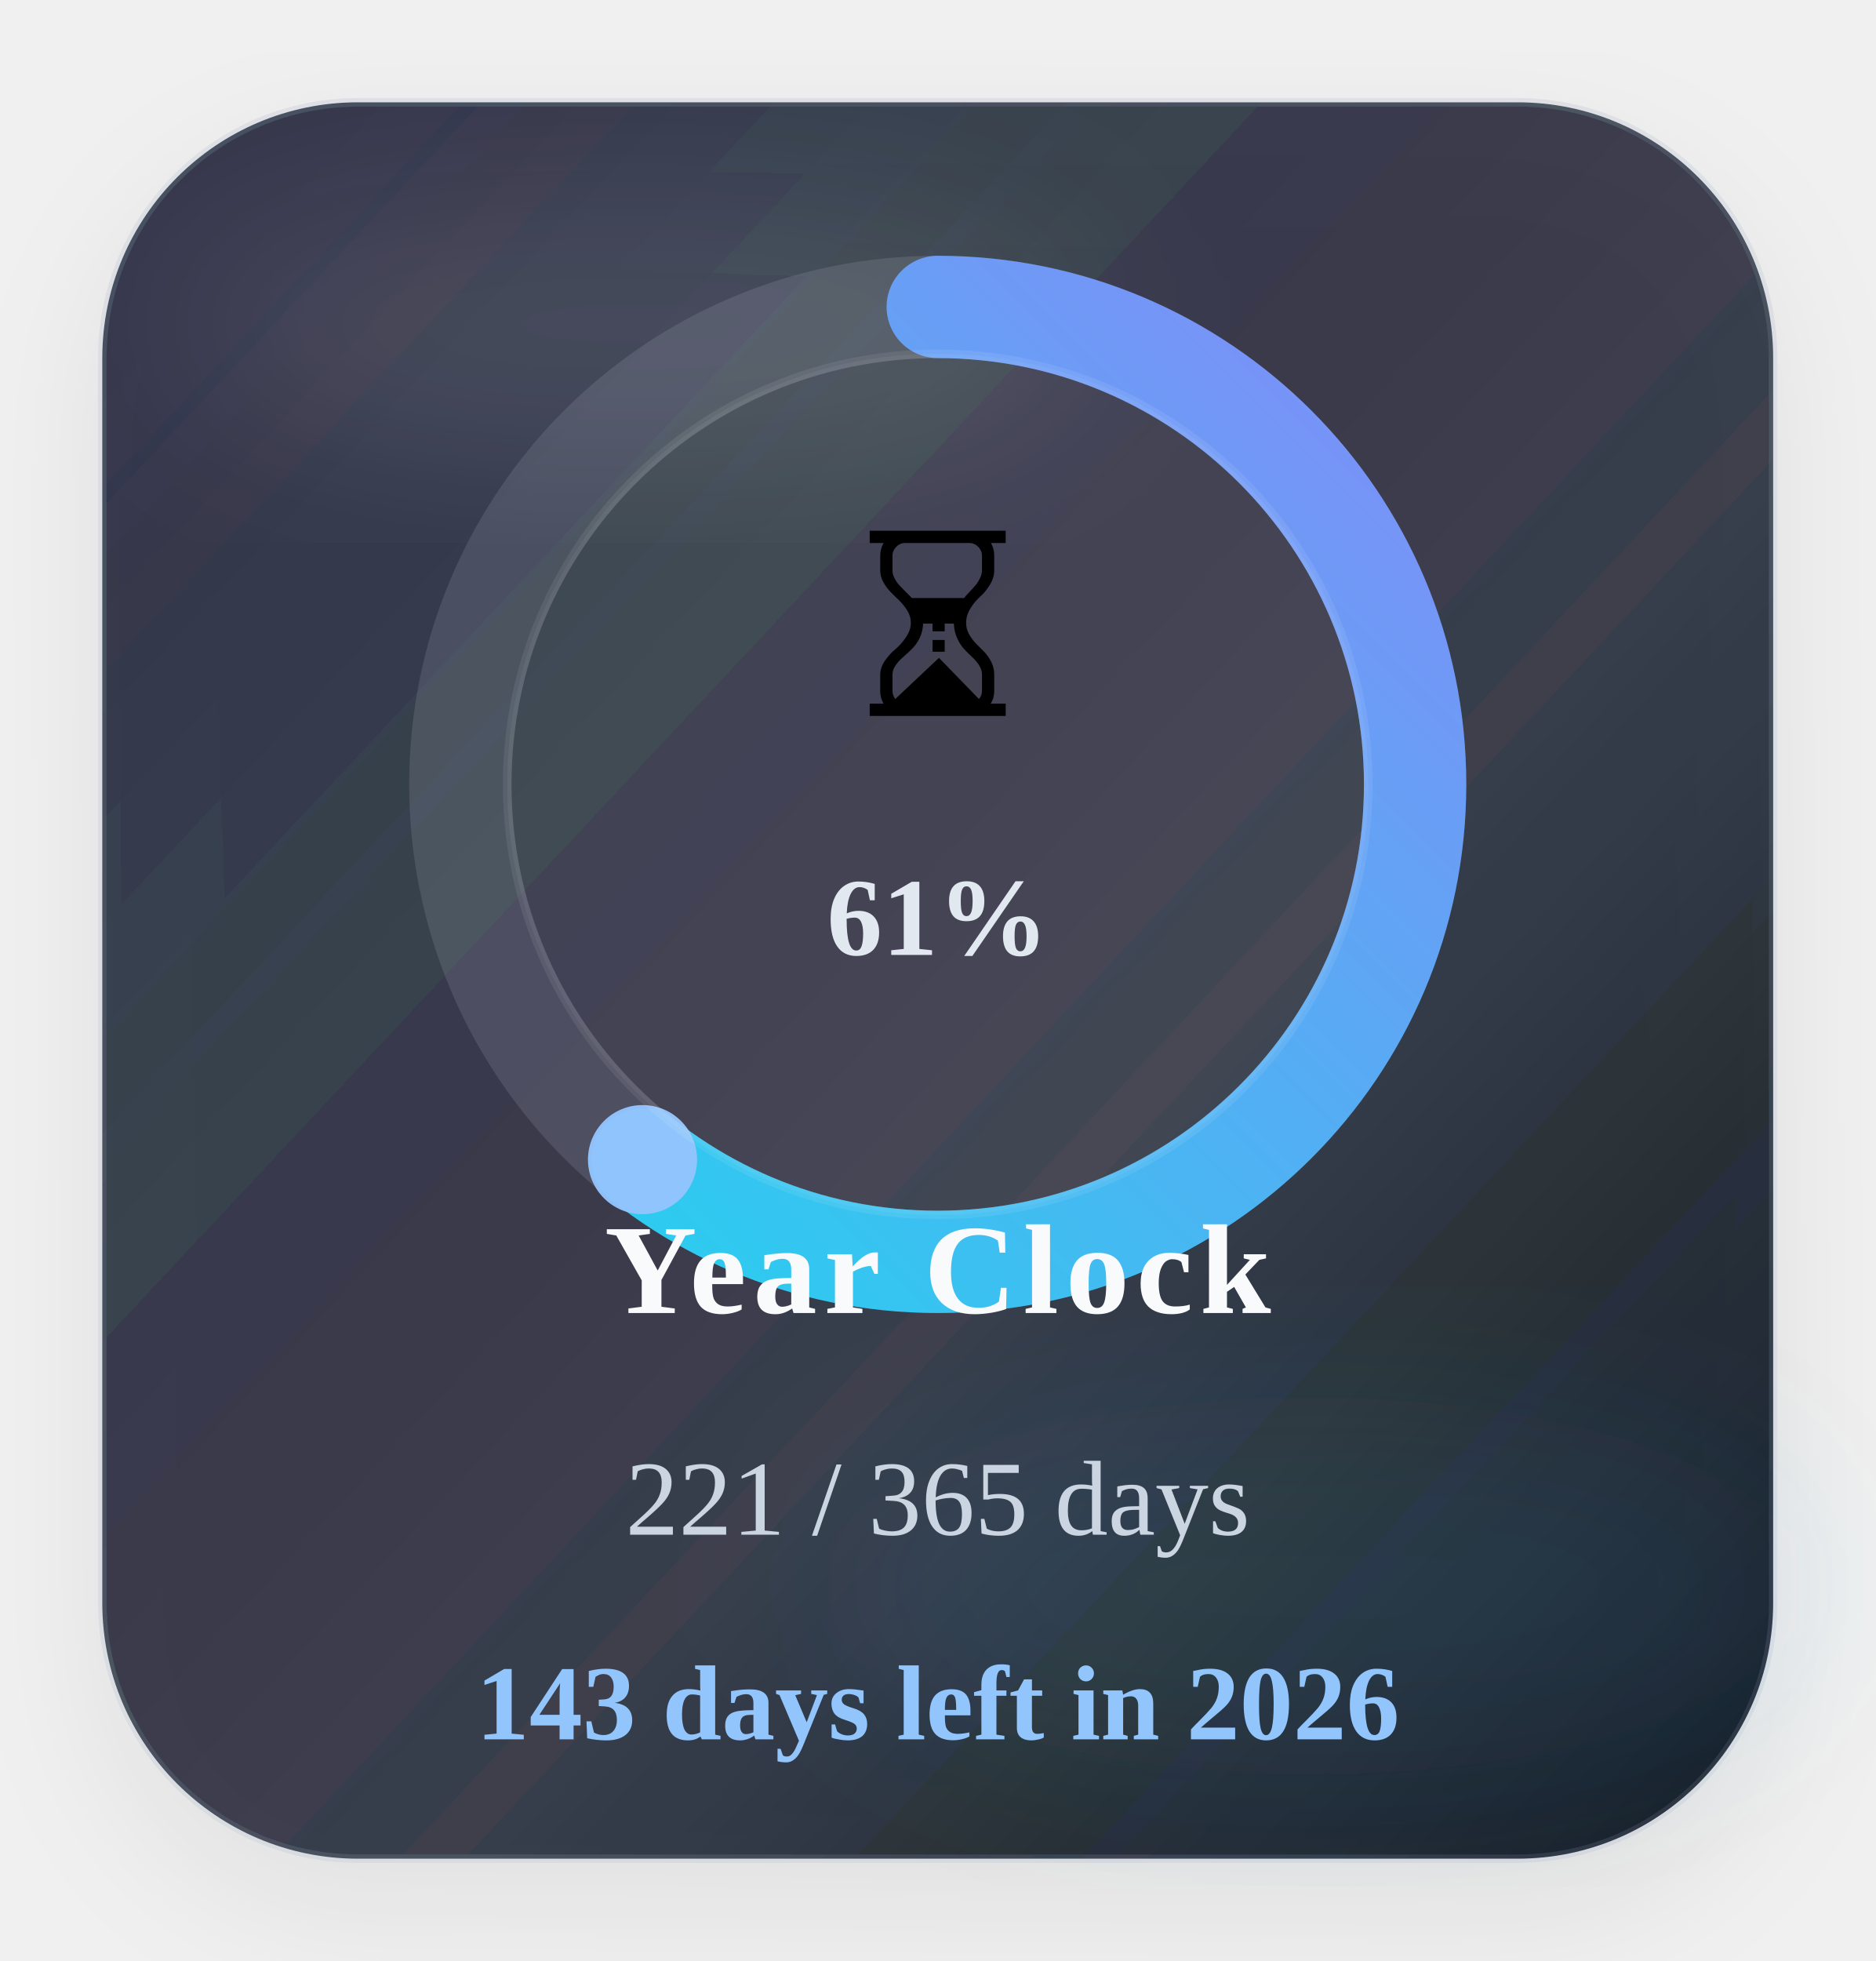
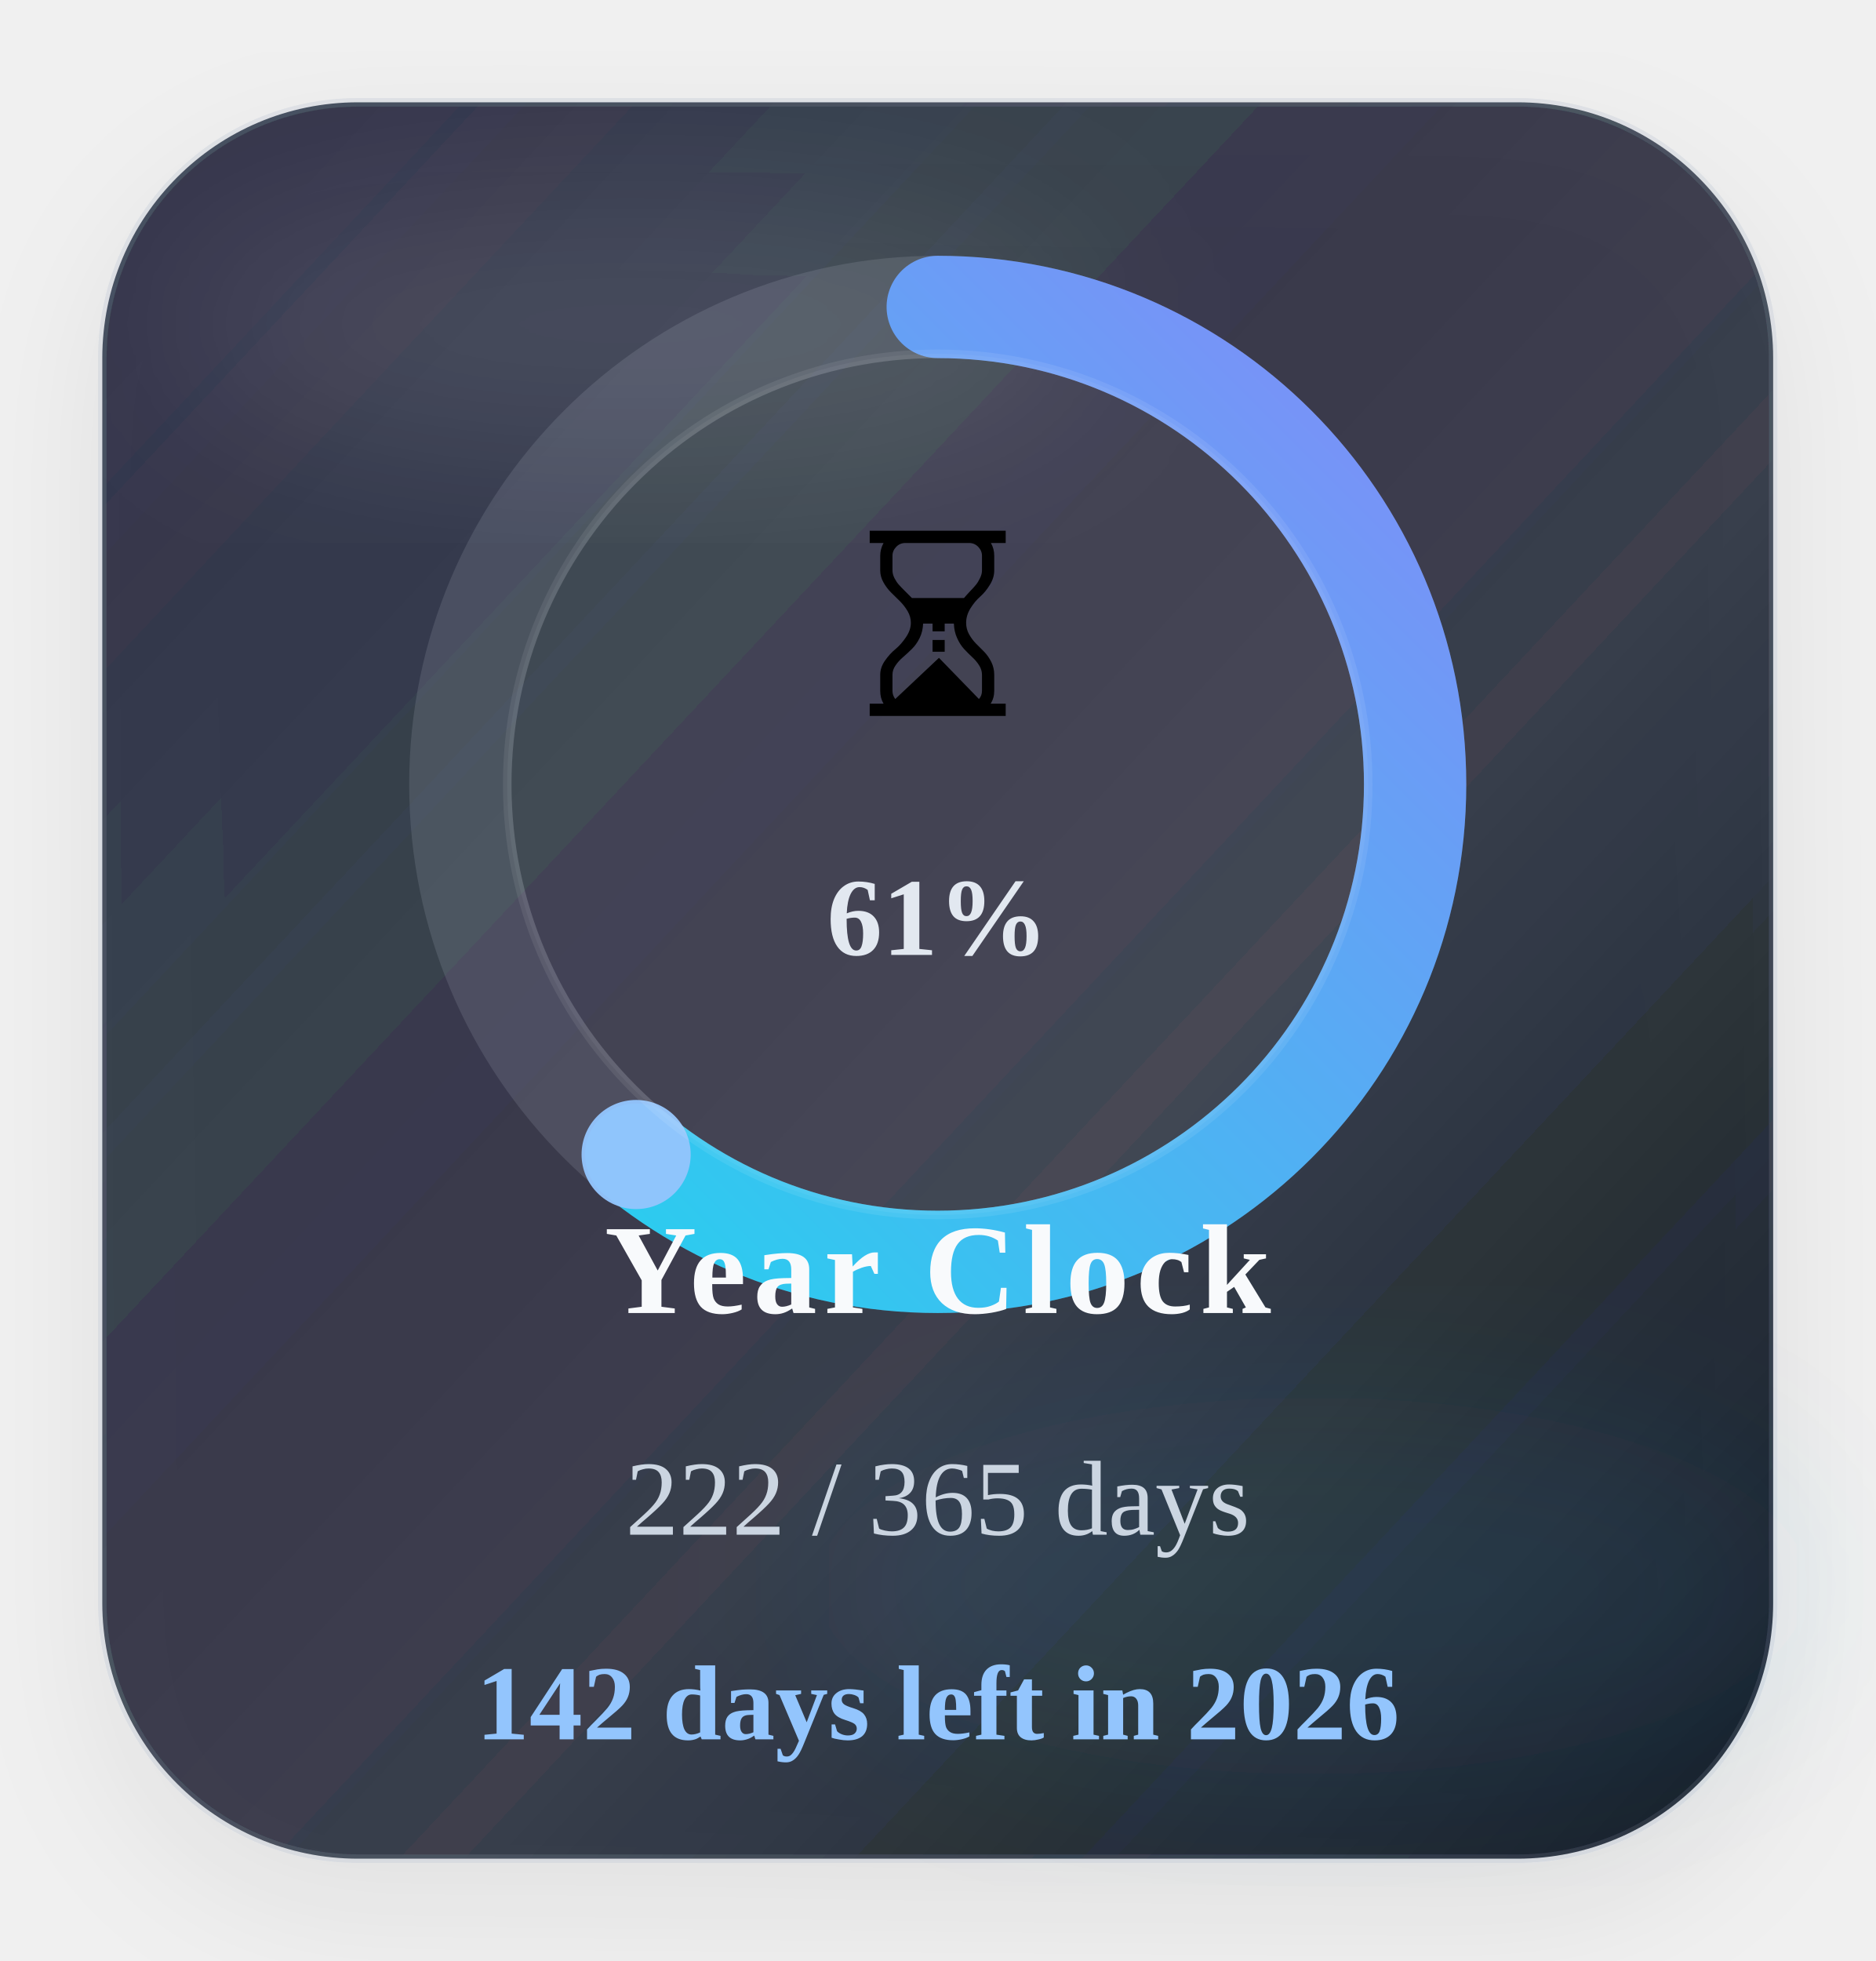
<svg xmlns="http://www.w3.org/2000/svg" width="220" height="230" viewBox="0 0 220 230" role="img" aria-label="Time progress for 2026">
  <defs>
    <linearGradient id="timeGradient" x1="0%" y1="0%" x2="100%" y2="100%">
      <stop offset="0%" stop-color="#22d3ee" />
      <stop offset="100%" stop-color="#818cf8" />
    </linearGradient>
    <linearGradient id="timeCard" x1="0%" y1="0%" x2="100%" y2="100%">
      <stop offset="0%" stop-color="#1c2537" stop-opacity="0.88" />
      <stop offset="60%" stop-color="#111827" stop-opacity="0.8" />
      <stop offset="100%" stop-color="#0b1220" stop-opacity="0.96" />
    </linearGradient>
    <filter id="timeShadow" x="-25%" y="-25%" width="150%" height="150%">
      <feDropShadow dx="0" dy="6" stdDeviation="8" flood-color="#020617" flood-opacity="0.08" />
    </filter>
    <filter id="timeBlur" x="-30%" y="-30%" width="160%" height="160%">
      <feGaussianBlur stdDeviation="10" />
    </filter>
  </defs>
  <rect x="12" y="12" width="196" height="206" rx="30" fill="url(#timeCard)" stroke="#94a3b8" stroke-opacity="0.18" filter="url(#timeShadow)" />
  <ellipse cx="74" cy="38" rx="54" ry="16" fill="#ffffff" fill-opacity="0.09" filter="url(#timeBlur)" />
  <ellipse cx="154" cy="186" rx="58" ry="22" fill="#38bdf8" fill-opacity="0.08" filter="url(#timeBlur)" />
  <circle class="ring-track" cx="110" cy="92" r="56" fill="none" stroke="#cbd5e1" stroke-opacity="0.14" stroke-width="12" />
-   <circle class="progress-ring" cx="110" cy="92" r="56" fill="none" stroke="url(#timeGradient)" stroke-width="12" stroke-linecap="round" stroke-dasharray="351.86" stroke-dashoffset="138.59" data-target-offset="138.59" data-ring-length="351.86" transform="rotate(-90 110 92)" />
-   <circle class="progress-endcap" cx="75.37" cy="136.01" r="6.4" fill="#93c5fd" fill-opacity="0.96" data-center-x="110" data-center-y="92" data-radius="56" data-target-angle="128.1994" />
+   <circle class="progress-ring" cx="110" cy="92" r="56" fill="none" stroke="url(#timeGradient)" stroke-width="12" stroke-linecap="round" stroke-dasharray="351.86" stroke-dashoffset="137.63" data-target-offset="137.63" data-ring-length="351.86" transform="rotate(-90 110 92)" />
+   <circle class="progress-endcap" cx="74.62" cy="135.41" r="6.4" fill="#93c5fd" fill-opacity="0.96" data-center-x="110" data-center-y="92" data-radius="56" data-target-angle="129.1856" />
  <circle class="ring-core" cx="110" cy="92" r="50.5" fill="#ffffff" fill-opacity="0.05" stroke="#ffffff" stroke-opacity="0.08" />
  <text class="progress-emoji" x="110" y="84" text-anchor="middle" font-size="30">⏳</text>
  <text class="progress-percent" x="110" y="112" text-anchor="middle" font-size="13" font-weight="700" fill="#e2e8f0">61%</text>
  <text class="progress-label" x="110" y="154" text-anchor="middle" font-size="15" font-weight="700" letter-spacing="0.8" fill="#f8fafc">Year Clock</text>
-   <text class="progress-value" x="110" y="180" text-anchor="middle" font-size="12.5" fill="#cbd5e1">221 / 365 days</text>
-   <text class="progress-status" data-status-state="remaining" x="110" y="204" text-anchor="middle" font-size="12.5" font-weight="700" fill="#93c5fd">143 days left in 2026</text>
+   <text class="progress-value" x="110" y="180" text-anchor="middle" font-size="12.5" fill="#cbd5e1">222 / 365 days</text>
+   <text class="progress-status" data-status-state="remaining" x="110" y="204" text-anchor="middle" font-size="12.5" font-weight="700" fill="#93c5fd">142 days left in 2026</text>
</svg>
